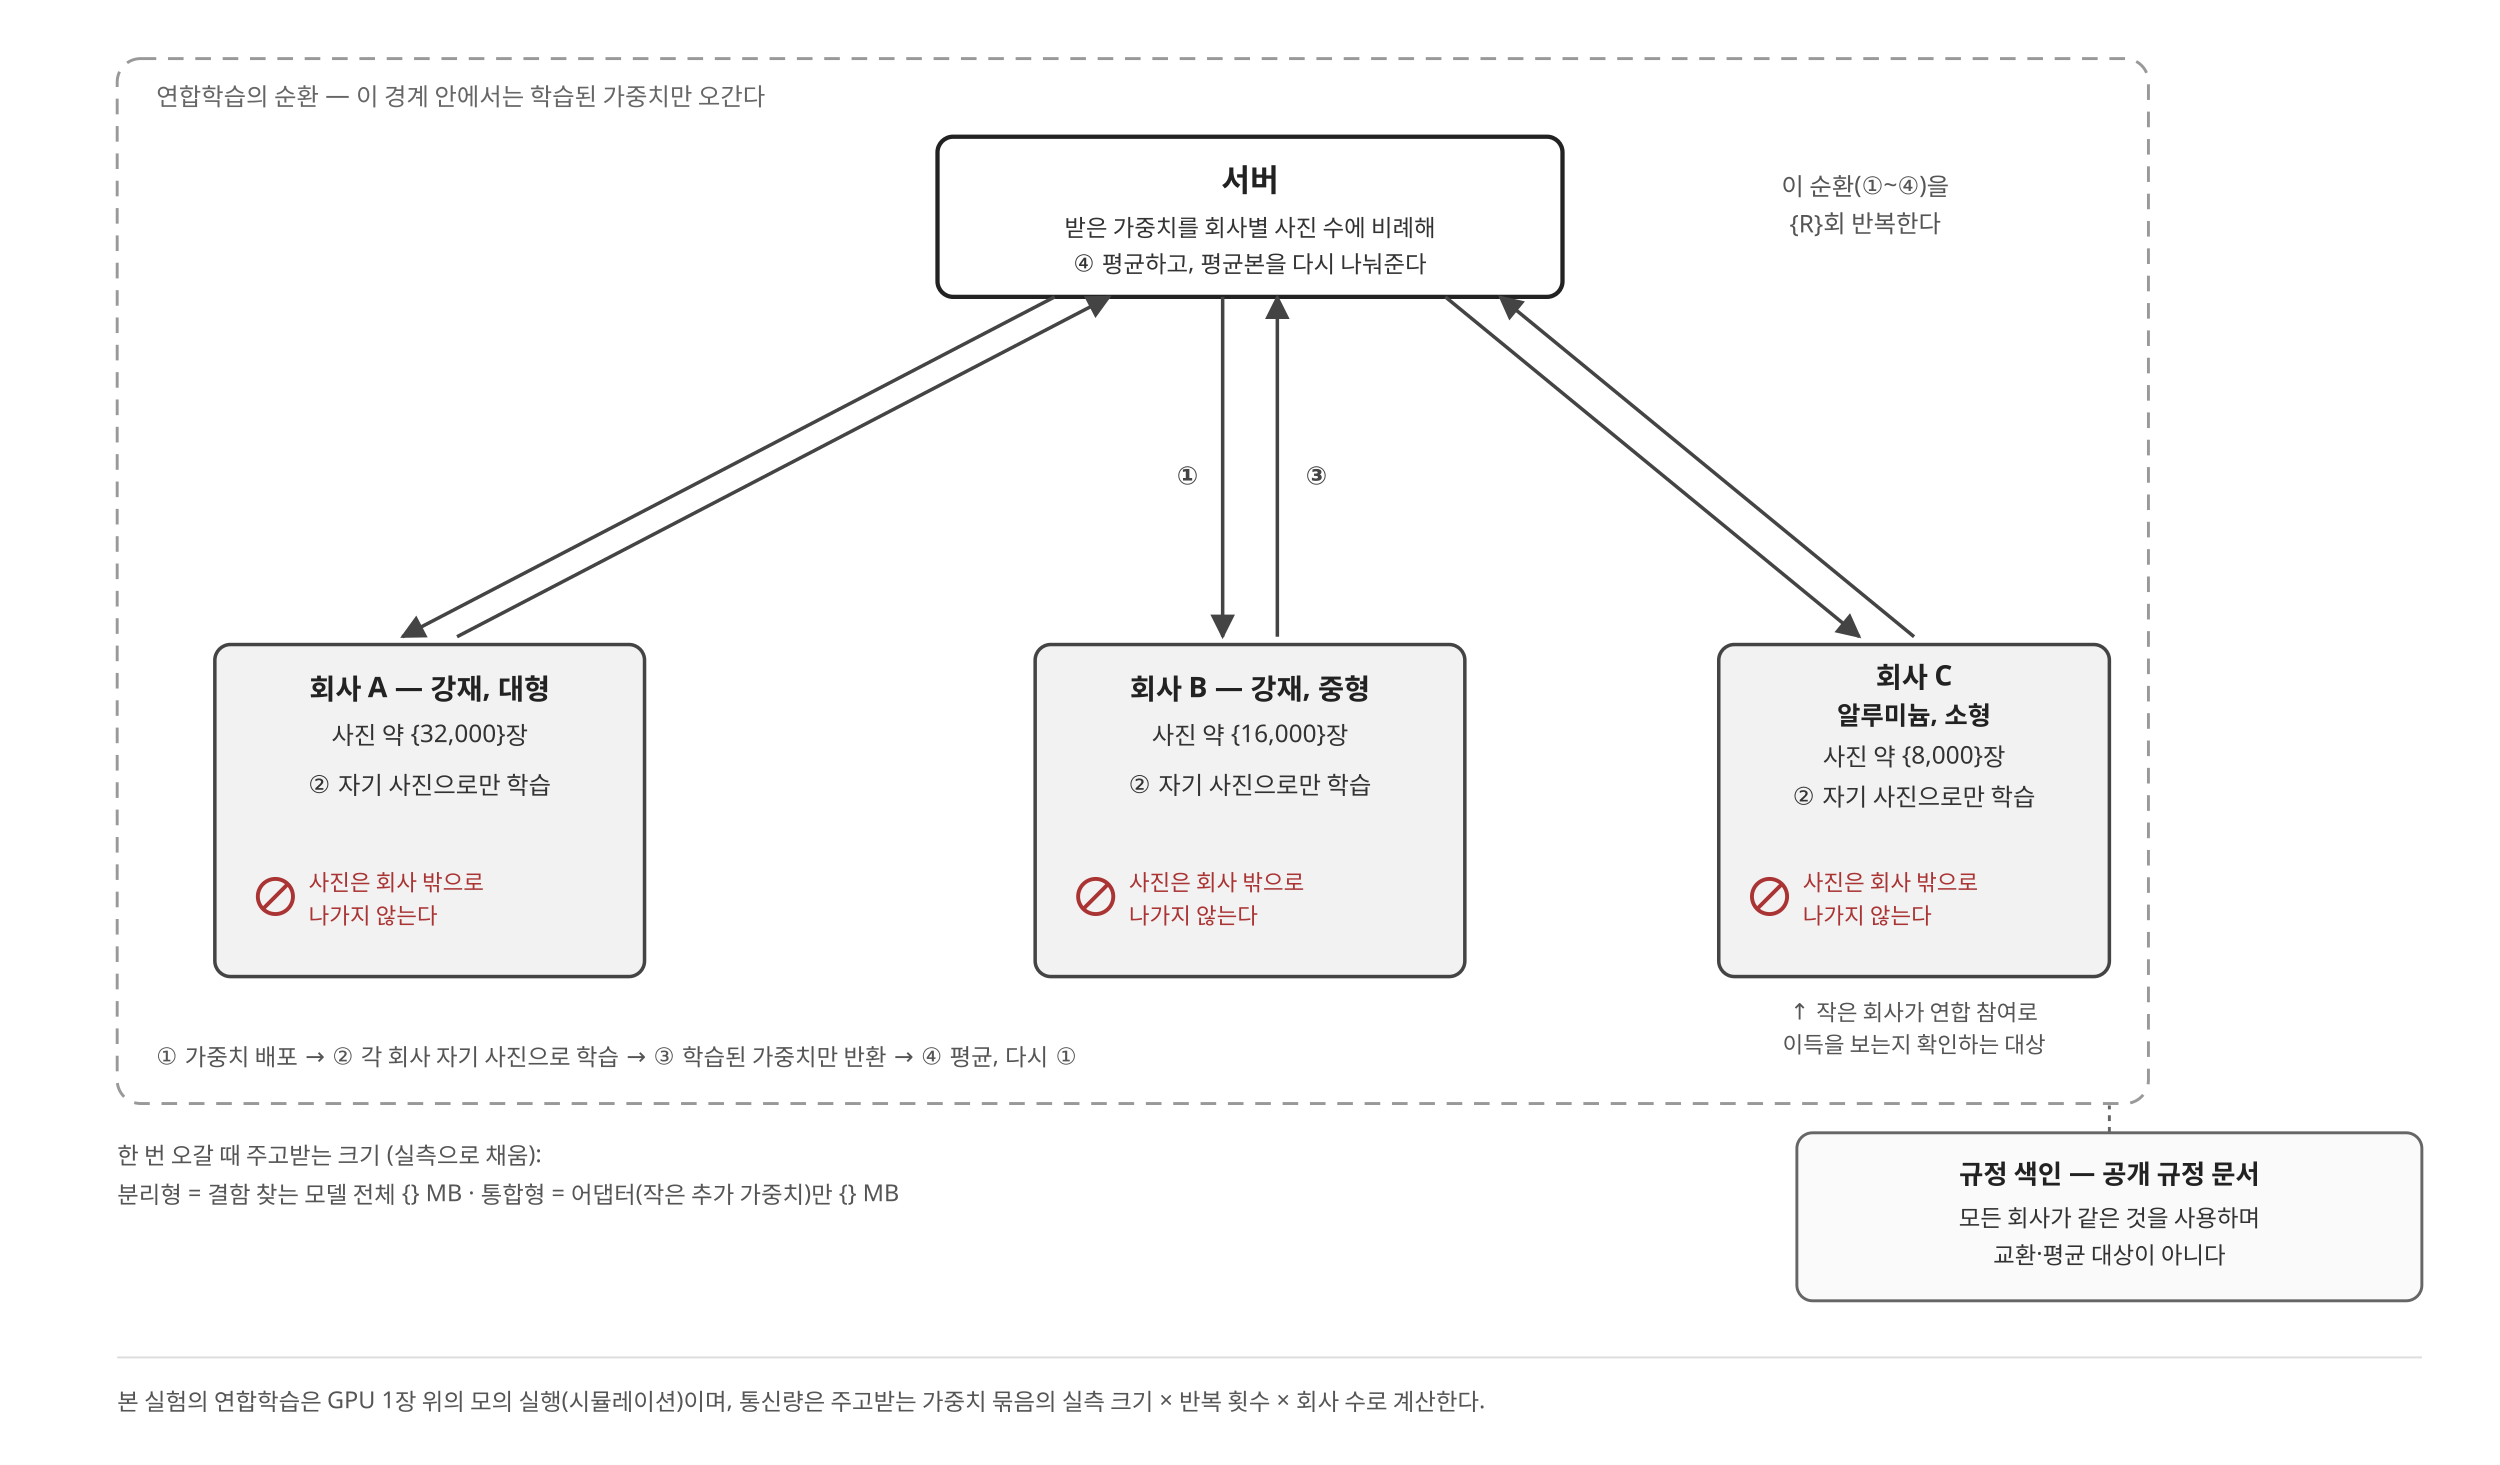
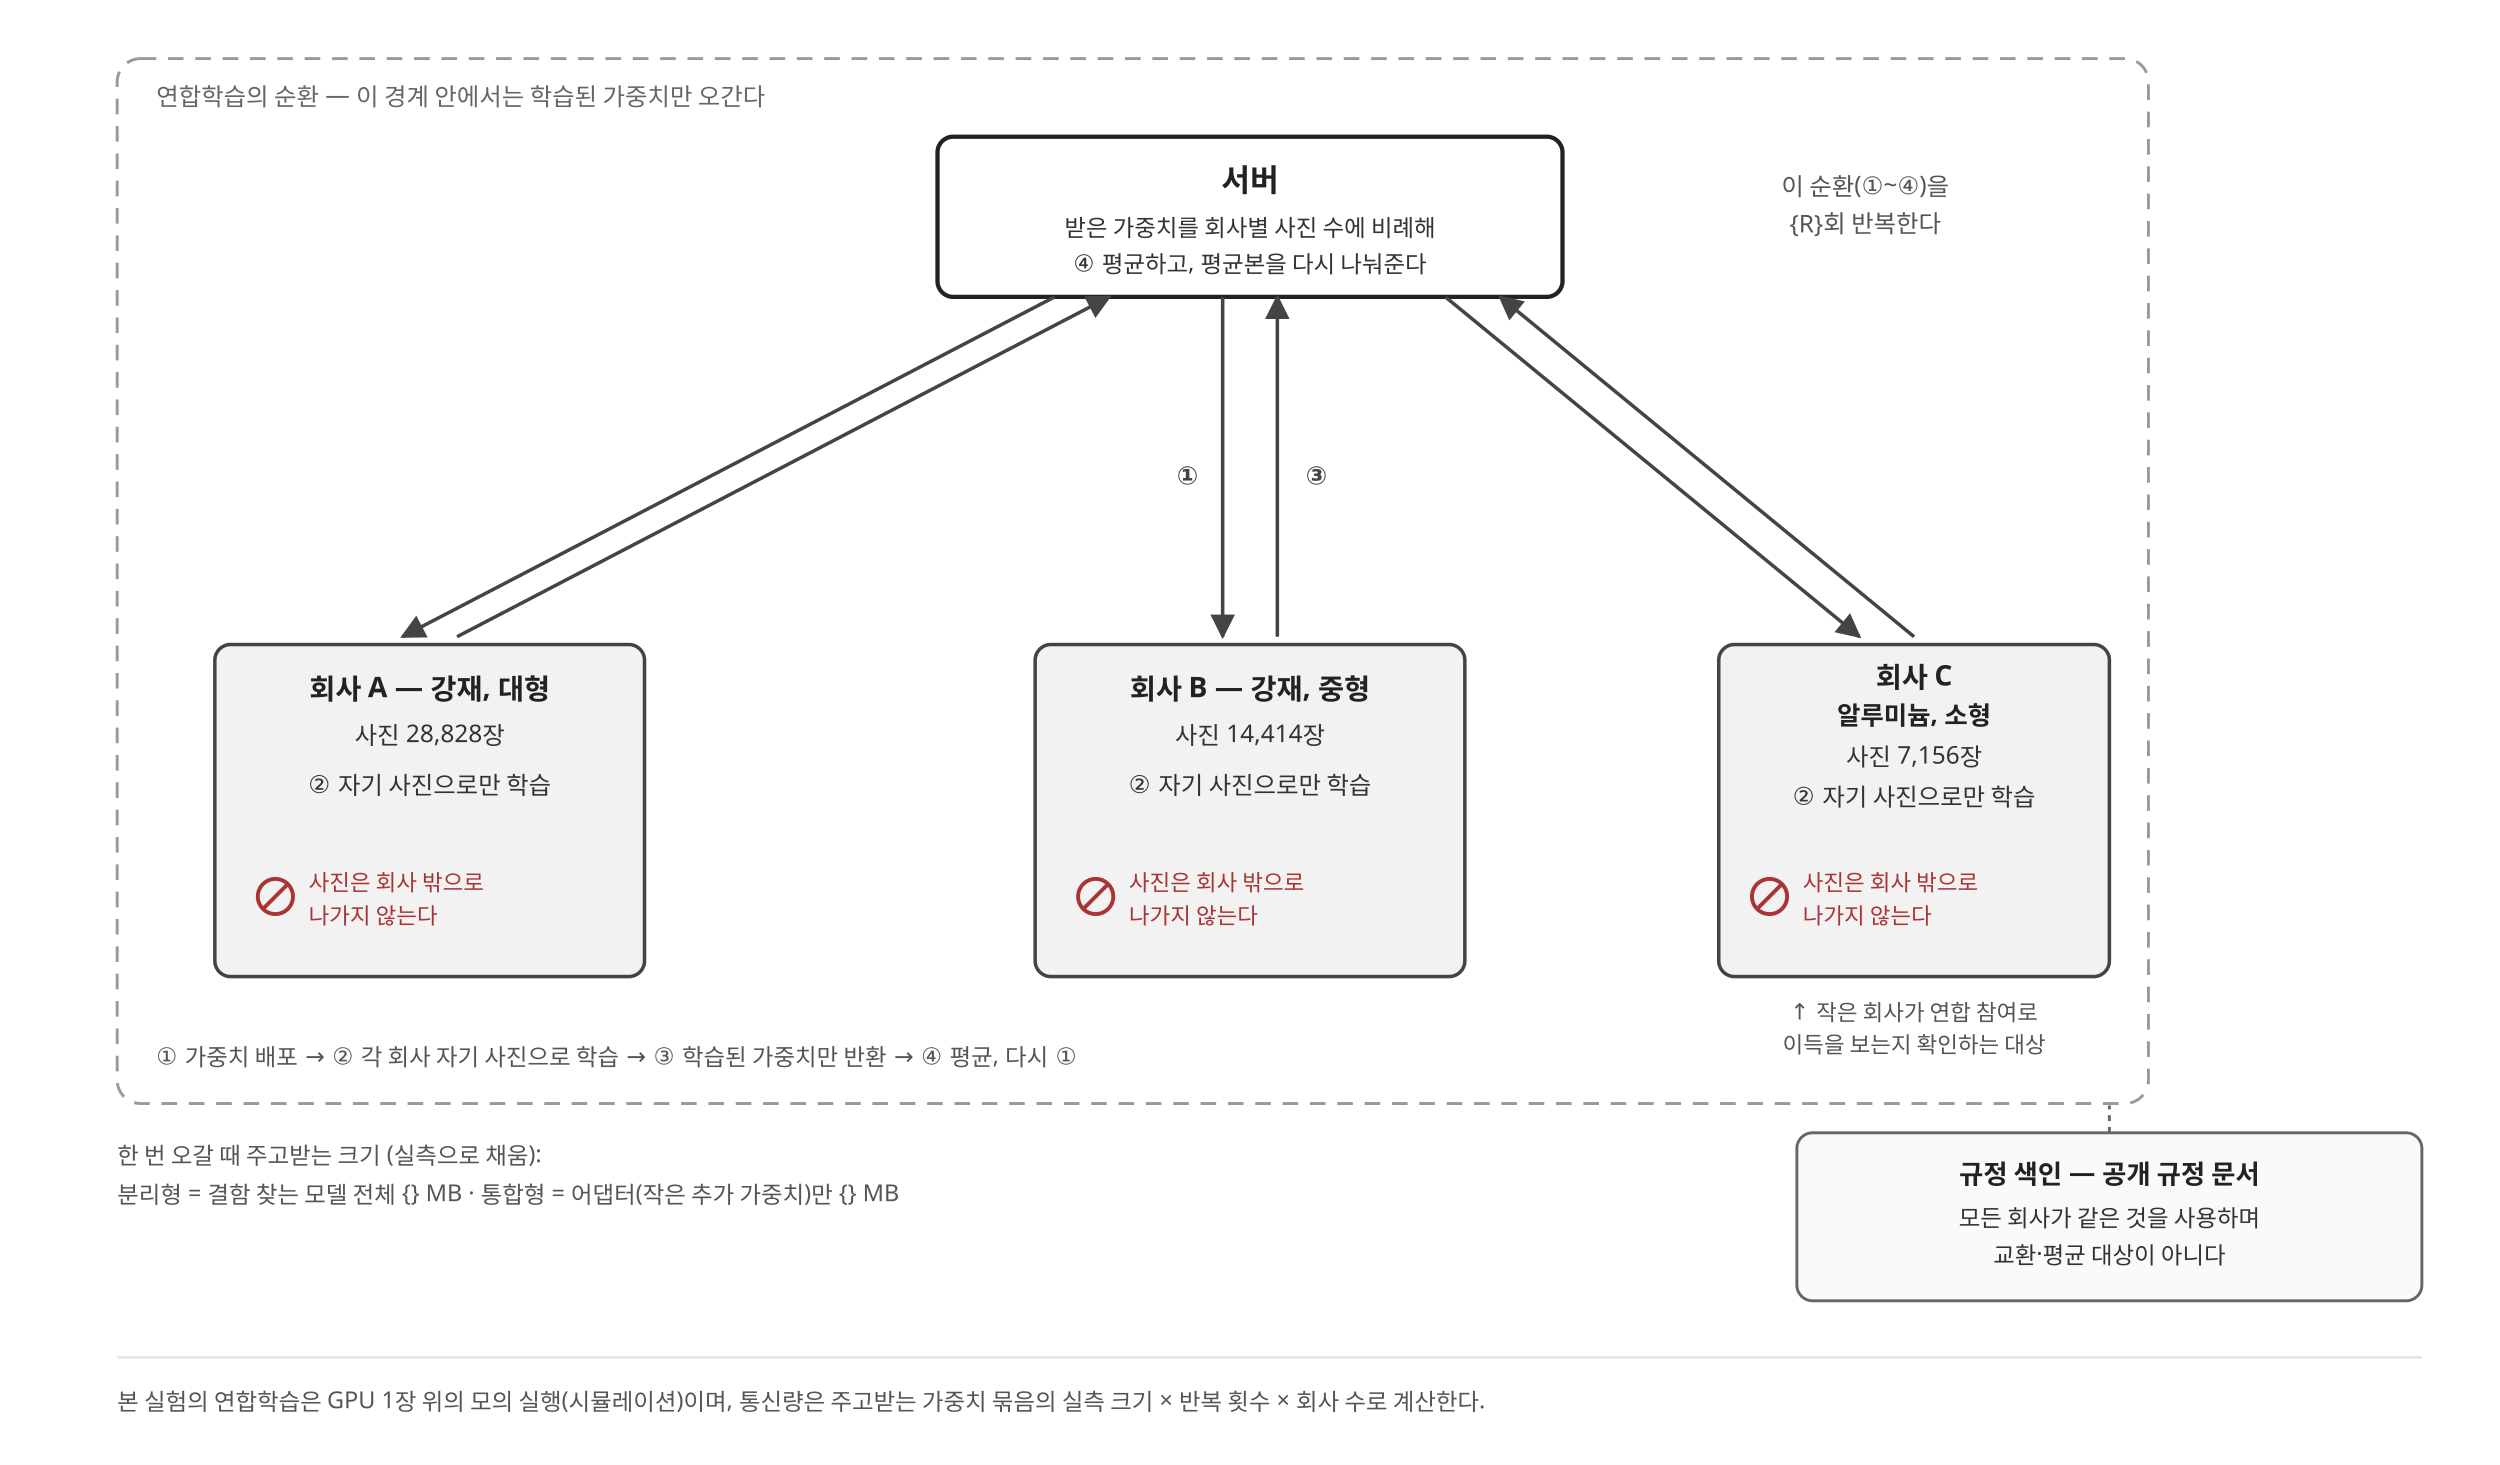
<svg xmlns="http://www.w3.org/2000/svg" width="1280" height="750" viewBox="0 0 1280 750" font-family="'Malgun Gothic','Apple SD Gothic Neo',sans-serif">
  <defs>
    <marker id="arrow" viewBox="0 0 10 10" refX="9" refY="5" markerWidth="7" markerHeight="7" orient="auto-start-reverse">
      <path d="M 0 0 L 10 5 L 0 10 z" fill="#444" />
    </marker>
  </defs>
  <rect x="0" y="0" width="1280" height="750" fill="#ffffff" />
  <rect x="60" y="30" width="1040" height="535" rx="12" fill="none" stroke="#999999" stroke-width="1.5" stroke-dasharray="8 6" />
  <text x="80" y="54" font-size="12.5" fill="#666">연합학습의 순환 — 이 경계 안에서는 학습된 가중치만 오간다</text>
  <rect x="480" y="70" width="320" height="82" rx="8" fill="#ffffff" stroke="#222" stroke-width="2.2" />
  <text x="640" y="98" text-anchor="middle" font-size="16" font-weight="bold" fill="#222">서버</text>
  <text x="640" y="121" text-anchor="middle" font-size="12" fill="#333">받은 가중치를 회사별 사진 수에 비례해</text>
  <text x="640" y="139" text-anchor="middle" font-size="12" fill="#333">④ 평균하고, 평균본을 다시 나눠준다</text>
  <text x="955" y="100" text-anchor="middle" font-size="12.5" fill="#555">이 순환(①~④)을</text>
  <text x="955" y="119" text-anchor="middle" font-size="12.5" fill="#555">{R}회 반복한다</text>
  <line x1="540" y1="152" x2="206" y2="326" stroke="#444" stroke-width="1.8" marker-end="url(#arrow)" />
  <line x1="234" y1="326" x2="568" y2="152" stroke="#444" stroke-width="1.8" marker-end="url(#arrow)" />
  <line x1="626" y1="152" x2="626" y2="326" stroke="#444" stroke-width="1.8" marker-end="url(#arrow)" />
  <line x1="654" y1="326" x2="654" y2="152" stroke="#444" stroke-width="1.8" marker-end="url(#arrow)" />
  <text x="608" y="248" text-anchor="middle" font-size="13" font-weight="bold" fill="#444">①</text>
  <text x="674" y="248" text-anchor="middle" font-size="13" font-weight="bold" fill="#444">③</text>
  <line x1="740" y1="152" x2="952" y2="326" stroke="#444" stroke-width="1.8" marker-end="url(#arrow)" />
  <line x1="980" y1="326" x2="768" y2="152" stroke="#444" stroke-width="1.8" marker-end="url(#arrow)" />
  <rect x="110" y="330" width="220" height="170" rx="8" fill="#f2f2f2" stroke="#444" stroke-width="1.8" />
  <text x="220" y="358" text-anchor="middle" font-size="14.5" font-weight="bold" fill="#222">회사 A — 강재, 대형</text>
-   <text x="220" y="381" text-anchor="middle" font-size="12.5" fill="#333">사진 약 {32,000}장</text>
+   <text x="220" y="381" text-anchor="middle" font-size="12.5" fill="#333">사진 28,828장</text>
  <text x="220" y="406" text-anchor="middle" font-size="12.5" fill="#333">② 자기 사진으로만 학습</text>
  <circle cx="141" cy="459" r="9" fill="none" stroke="#a33" stroke-width="2" />
  <line x1="134.6" y1="465.4" x2="147.4" y2="452.6" stroke="#a33" stroke-width="2" />
  <text x="158" y="456" font-size="11.5" fill="#a33">사진은 회사 밖으로</text>
  <text x="158" y="473" font-size="11.5" fill="#a33">나가지 않는다</text>
  <rect x="530" y="330" width="220" height="170" rx="8" fill="#f2f2f2" stroke="#444" stroke-width="1.8" />
  <text x="640" y="358" text-anchor="middle" font-size="14.5" font-weight="bold" fill="#222">회사 B — 강재, 중형</text>
-   <text x="640" y="381" text-anchor="middle" font-size="12.5" fill="#333">사진 약 {16,000}장</text>
+   <text x="640" y="381" text-anchor="middle" font-size="12.5" fill="#333">사진 14,414장</text>
  <text x="640" y="406" text-anchor="middle" font-size="12.5" fill="#333">② 자기 사진으로만 학습</text>
  <circle cx="561" cy="459" r="9" fill="none" stroke="#a33" stroke-width="2" />
  <line x1="554.6" y1="465.4" x2="567.4" y2="452.6" stroke="#a33" stroke-width="2" />
  <text x="578" y="456" font-size="11.5" fill="#a33">사진은 회사 밖으로</text>
  <text x="578" y="473" font-size="11.5" fill="#a33">나가지 않는다</text>
  <rect x="880" y="330" width="200" height="170" rx="8" fill="#f2f2f2" stroke="#444" stroke-width="1.8" />
  <text x="980" y="352" text-anchor="middle" font-size="14.5" font-weight="bold" fill="#222">회사 C</text>
  <text x="980" y="371" text-anchor="middle" font-size="13" font-weight="bold" fill="#222">알루미늄, 소형</text>
-   <text x="980" y="392" text-anchor="middle" font-size="12.5" fill="#333">사진 약 {8,000}장</text>
+   <text x="980" y="392" text-anchor="middle" font-size="12.5" fill="#333">사진 7,156장</text>
  <text x="980" y="412" text-anchor="middle" font-size="12.5" fill="#333">② 자기 사진으로만 학습</text>
  <circle cx="906" cy="459" r="9" fill="none" stroke="#a33" stroke-width="2" />
  <line x1="899.6" y1="465.4" x2="912.4" y2="452.6" stroke="#a33" stroke-width="2" />
  <text x="923" y="456" font-size="11.5" fill="#a33">사진은 회사 밖으로</text>
  <text x="923" y="473" font-size="11.5" fill="#a33">나가지 않는다</text>
  <text x="980" y="522" text-anchor="middle" font-size="11.5" fill="#555">↑ 작은 회사가 연합 참여로</text>
  <text x="980" y="539" text-anchor="middle" font-size="11.5" fill="#555">이득을 보는지 확인하는 대상</text>
  <text x="80" y="545" font-size="12" fill="#555">① 가중치 배포 → ② 각 회사 자기 사진으로 학습 → ③ 학습된 가중치만 반환 → ④ 평균, 다시 ①</text>
  <text x="60" y="596" font-size="12" fill="#555">한 번 오갈 때 주고받는 크기 (실측으로 채움):</text>
  <text x="60" y="616" font-size="12" fill="#555">분리형 = 결함 찾는 모델 전체 {} MB  ·  통합형 = 어댑터(작은 추가 가중치)만 {} MB</text>
  <rect x="920" y="580" width="320" height="86" rx="8" fill="#fafafa" stroke="#666" stroke-width="1.5" />
  <text x="1080" y="606" text-anchor="middle" font-size="13.5" font-weight="bold" fill="#222">규정 색인 — 공개 규정 문서</text>
  <text x="1080" y="628" text-anchor="middle" font-size="12" fill="#333">모든 회사가 같은 것을 사용하며</text>
  <text x="1080" y="647" text-anchor="middle" font-size="12" fill="#333">교환·평균 대상이 아니다</text>
  <line x1="1080" y1="580" x2="1080" y2="566" stroke="#666" stroke-width="1.5" stroke-dasharray="3 3" />
  <line x1="60" y1="695" x2="1240" y2="695" stroke="#dddddd" stroke-width="1" />
  <text x="60" y="722" font-size="12" fill="#555">본 실험의 연합학습은 GPU 1장 위의 모의 실행(시뮬레이션)이며, 통신량은 주고받는 가중치 묶음의 실측 크기 × 반복 횟수 × 회사 수로 계산한다.</text>
</svg>
